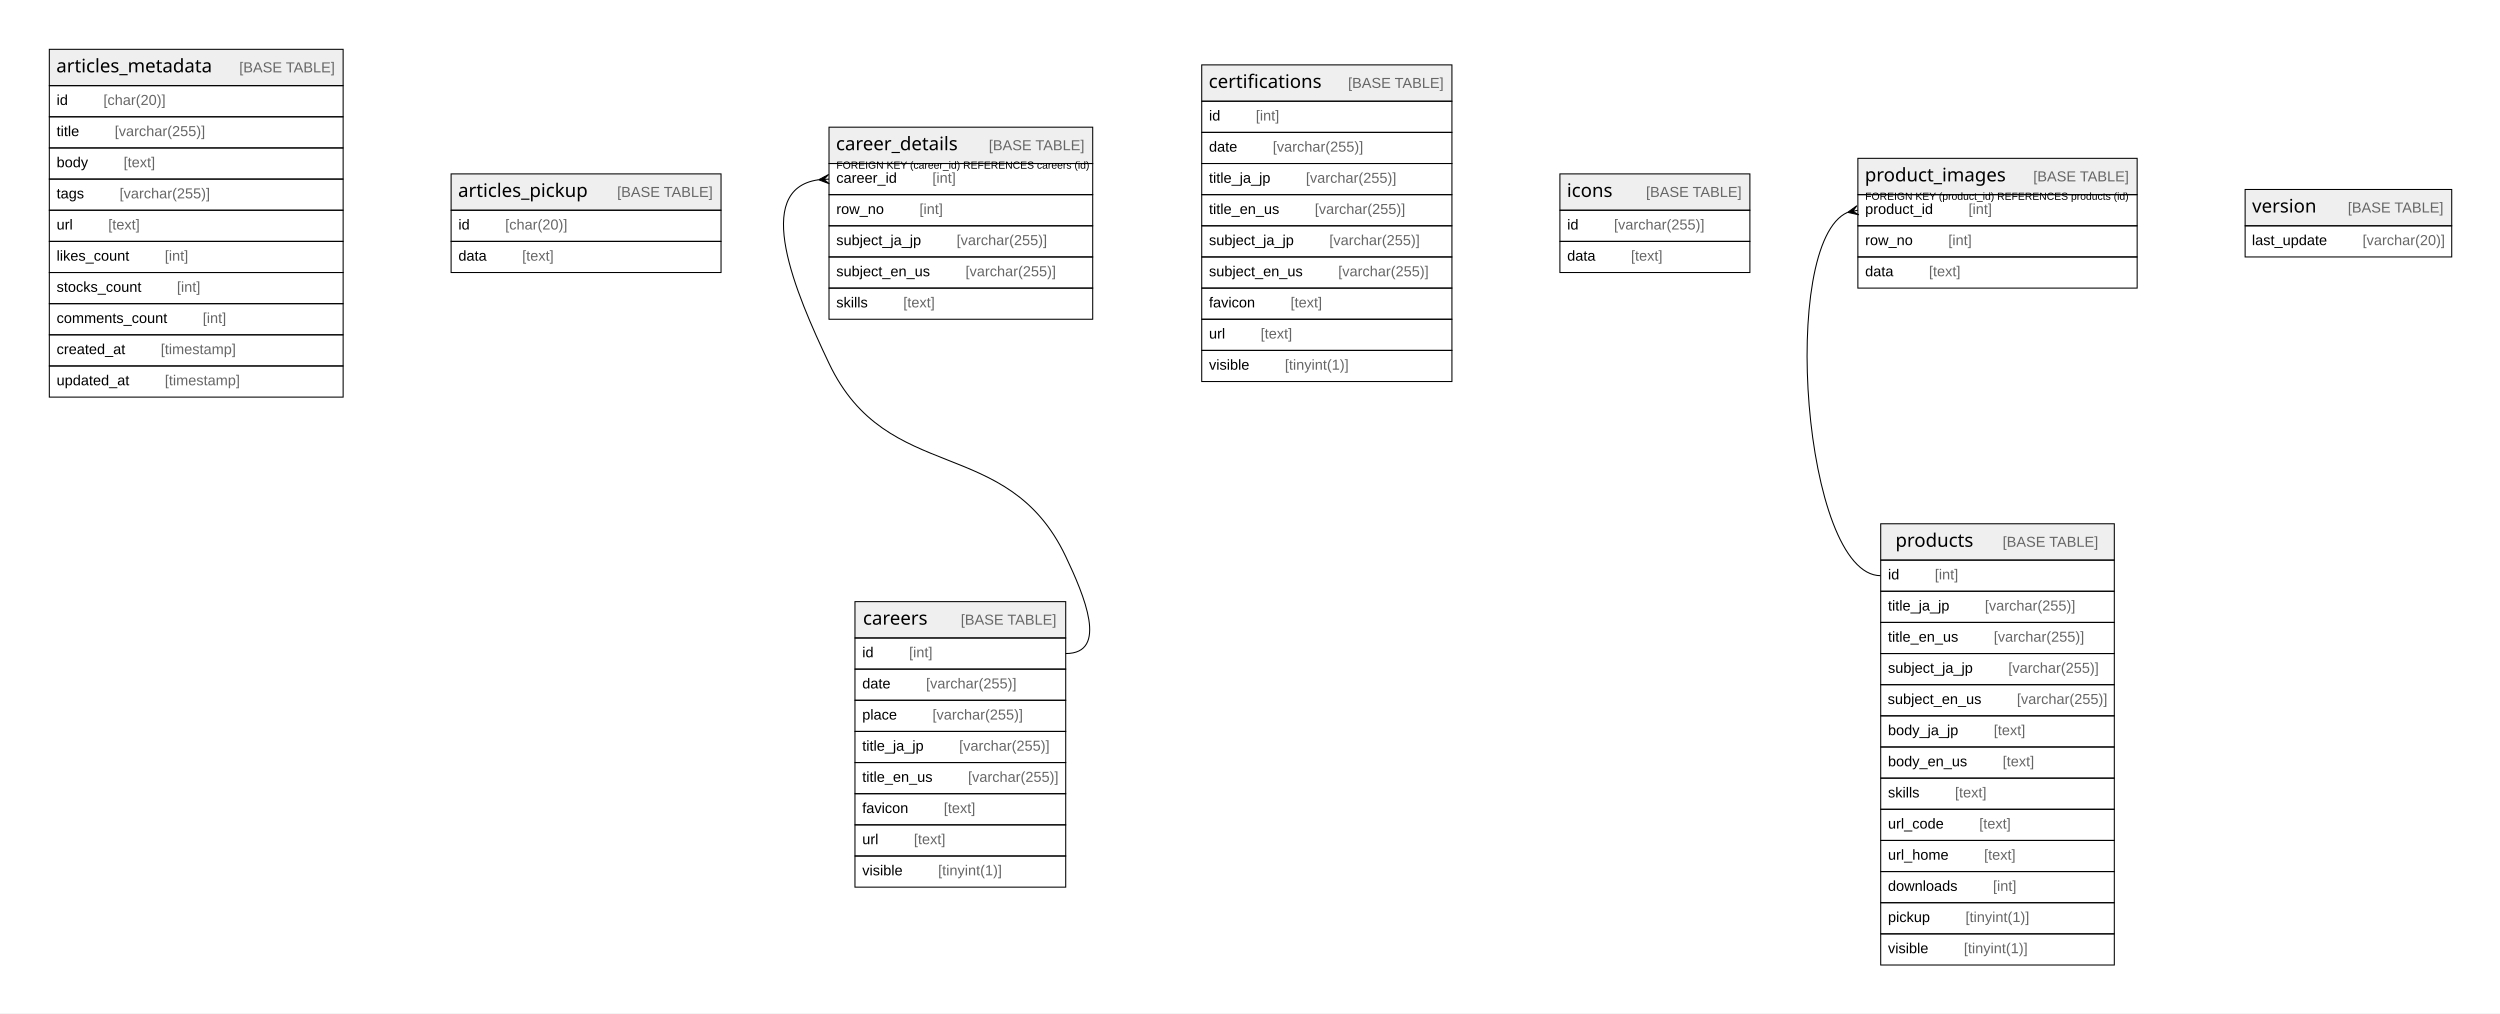
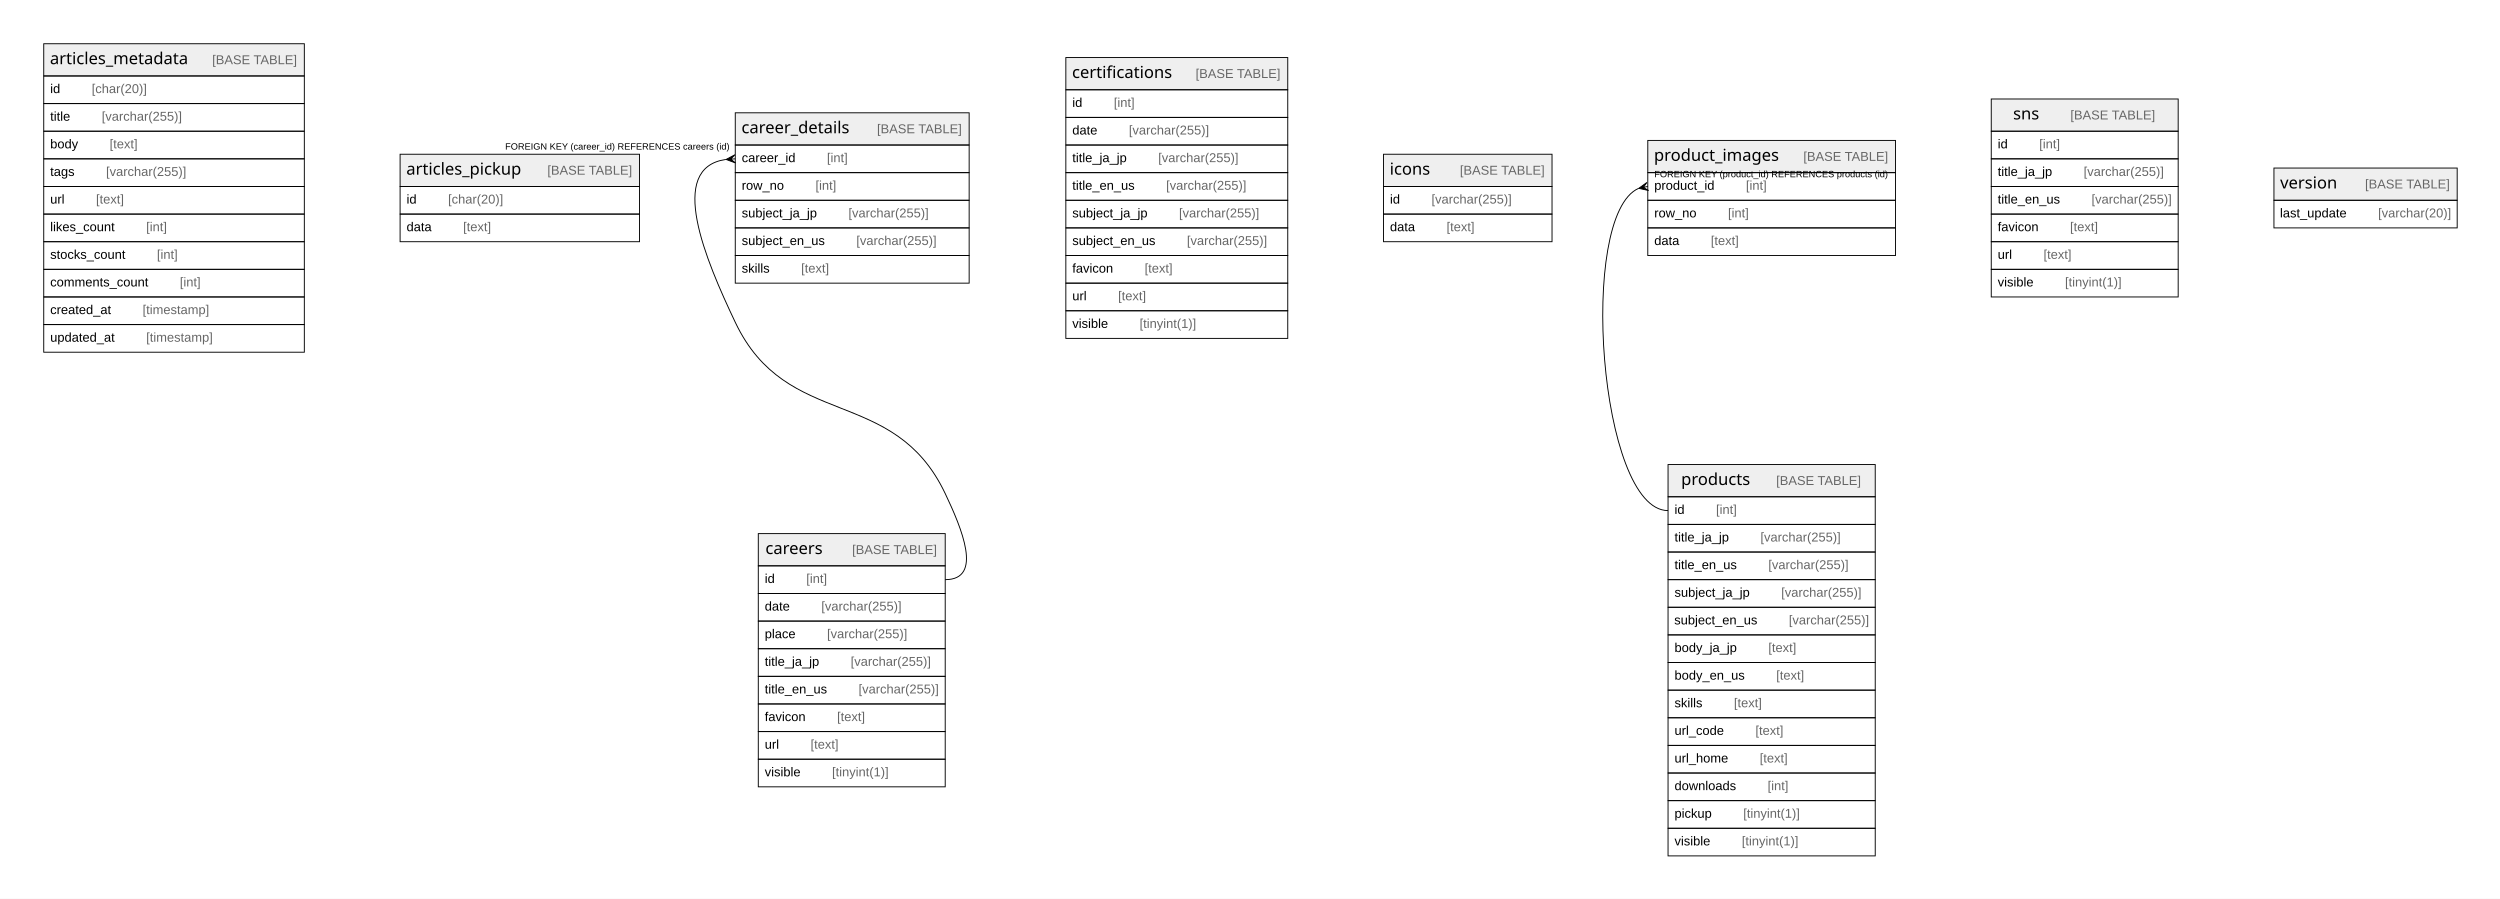
- <svg xmlns="http://www.w3.org/2000/svg" width="2408pt" height="976pt" viewBox="0.00 0.00 2408.00 976.00">
+ <svg xmlns="http://www.w3.org/2000/svg" width="2715pt" height="976pt" viewBox="0.00 0.00 2715.00 976.00">
  <g id="graph0" class="graph" transform="scale(1 1) rotate(0) translate(4 972)">
-     <polygon fill="#ffffff" stroke="transparent" points="-4,4 -4,-972 2404,-972 2404,4 -4,4" />
+     <polygon fill="#ffffff" stroke="transparent" points="-4,4 -4,-972 2711,-972 2711,4 -4,4" />
    <g id="node1" class="node">
      <polygon fill="#efefef" stroke="transparent" points="43.5,-889.5 43.5,-924.5 326.5,-924.5 326.5,-889.5 43.5,-889.5" />
      <polygon fill="none" stroke="#000000" points="43.5,-889.5 43.5,-924.5 326.5,-924.5 326.5,-889.5 43.5,-889.5" />
      <text text-anchor="start" x="50.202" y="-902.3" font-family="Arial Bold" font-size="18.00" fill="#000000">articles_metadata</text>
      <text text-anchor="start" x="192.231" y="-902.3" font-family="Arial" font-size="14.00" fill="#000000">    </text>
      <text text-anchor="start" x="226.435" y="-902.3" font-family="Arial" font-size="14.00" fill="#666666">[BASE TABLE]</text>
      <polygon fill="none" stroke="#000000" points="43.5,-859.5 43.5,-889.5 326.5,-889.5 326.5,-859.5 43.5,-859.5" />
      <text text-anchor="start" x="50.5" y="-870.9" font-family="Arial" font-size="14.00" fill="#000000">id    </text>
      <text text-anchor="start" x="95.594" y="-870.9" font-family="Arial" font-size="14.00" fill="#666666">[char(20)]</text>
      <polygon fill="none" stroke="#000000" points="43.5,-829.5 43.5,-859.5 326.5,-859.5 326.5,-829.5 43.5,-829.5" />
      <text text-anchor="start" x="50.5" y="-840.9" font-family="Arial" font-size="14.00" fill="#000000">title    </text>
      <text text-anchor="start" x="106.482" y="-840.9" font-family="Arial" font-size="14.00" fill="#666666">[varchar(255)]</text>
      <polygon fill="none" stroke="#000000" points="43.5,-799.5 43.5,-829.5 326.5,-829.5 326.5,-799.5 43.5,-799.5" />
      <text text-anchor="start" x="50.5" y="-810.9" font-family="Arial" font-size="14.00" fill="#000000">body    </text>
      <text text-anchor="start" x="115.053" y="-810.9" font-family="Arial" font-size="14.00" fill="#666666">[text]</text>
      <polygon fill="none" stroke="#000000" points="43.5,-769.5 43.5,-799.5 326.5,-799.5 326.5,-769.5 43.5,-769.5" />
      <text text-anchor="start" x="50.5" y="-780.9" font-family="Arial" font-size="14.00" fill="#000000">tags    </text>
      <text text-anchor="start" x="111.161" y="-780.9" font-family="Arial" font-size="14.00" fill="#666666">[varchar(255)]</text>
      <polygon fill="none" stroke="#000000" points="43.5,-739.5 43.5,-769.5 326.5,-769.5 326.5,-739.5 43.5,-739.5" />
      <text text-anchor="start" x="50.5" y="-750.9" font-family="Arial" font-size="14.00" fill="#000000">url    </text>
      <text text-anchor="start" x="100.255" y="-750.9" font-family="Arial" font-size="14.00" fill="#666666">[text]</text>
      <polygon fill="none" stroke="#000000" points="43.5,-709.5 43.5,-739.5 326.5,-739.5 326.5,-709.5 43.5,-709.5" />
      <text text-anchor="start" x="50.5" y="-720.9" font-family="Arial" font-size="14.00" fill="#000000">likes_count    </text>
      <text text-anchor="start" x="154.722" y="-720.9" font-family="Arial" font-size="14.00" fill="#666666">[int]</text>
      <polygon fill="none" stroke="#000000" points="43.5,-679.5 43.5,-709.5 326.5,-709.5 326.5,-679.5 43.5,-679.5" />
      <text text-anchor="start" x="50.5" y="-690.9" font-family="Arial" font-size="14.00" fill="#000000">stocks_count    </text>
      <text text-anchor="start" x="166.399" y="-690.9" font-family="Arial" font-size="14.00" fill="#666666">[int]</text>
      <polygon fill="none" stroke="#000000" points="43.5,-649.5 43.5,-679.5 326.5,-679.5 326.5,-649.5 43.5,-649.5" />
      <text text-anchor="start" x="50.5" y="-660.9" font-family="Arial" font-size="14.00" fill="#000000">comments_count    </text>
      <text text-anchor="start" x="191.285" y="-660.9" font-family="Arial" font-size="14.00" fill="#666666">[int]</text>
      <polygon fill="none" stroke="#000000" points="43.5,-619.5 43.5,-649.5 326.5,-649.5 326.5,-619.5 43.5,-619.5" />
      <text text-anchor="start" x="50.5" y="-630.9" font-family="Arial" font-size="14.00" fill="#000000">created_at    </text>
      <text text-anchor="start" x="150.842" y="-630.9" font-family="Arial" font-size="14.00" fill="#666666">[timestamp]</text>
      <polygon fill="none" stroke="#000000" points="43.5,-589.5 43.5,-619.5 326.5,-619.5 326.5,-589.5 43.5,-589.5" />
      <text text-anchor="start" x="50.5" y="-600.9" font-family="Arial" font-size="14.00" fill="#000000">updated_at    </text>
      <text text-anchor="start" x="154.747" y="-600.9" font-family="Arial" font-size="14.00" fill="#666666">[timestamp]</text>
    </g>
    <g id="node2" class="node">
      <polygon fill="#efefef" stroke="transparent" points="430.5,-769.5 430.5,-804.5 690.5,-804.5 690.5,-769.5 430.5,-769.5" />
      <polygon fill="none" stroke="#000000" points="430.5,-769.5 430.5,-804.5 690.5,-804.5 690.5,-769.5 430.5,-769.5" />
      <text text-anchor="start" x="437.209" y="-782.3" font-family="Arial Bold" font-size="18.00" fill="#000000">articles_pickup</text>
      <text text-anchor="start" x="556.223" y="-782.3" font-family="Arial" font-size="14.00" fill="#000000">    </text>
      <text text-anchor="start" x="590.428" y="-782.3" font-family="Arial" font-size="14.00" fill="#666666">[BASE TABLE]</text>
      <polygon fill="none" stroke="#000000" points="430.5,-739.5 430.5,-769.5 690.5,-769.5 690.5,-739.5 430.5,-739.5" />
      <text text-anchor="start" x="437.5" y="-750.9" font-family="Arial" font-size="14.00" fill="#000000">id    </text>
      <text text-anchor="start" x="482.594" y="-750.9" font-family="Arial" font-size="14.00" fill="#666666">[char(20)]</text>
      <polygon fill="none" stroke="#000000" points="430.5,-709.5 430.5,-739.5 690.5,-739.5 690.5,-709.5 430.5,-709.5" />
      <text text-anchor="start" x="437.5" y="-720.9" font-family="Arial" font-size="14.00" fill="#000000">data    </text>
      <text text-anchor="start" x="498.943" y="-720.9" font-family="Arial" font-size="14.00" fill="#666666">[text]</text>
    </g>
    <g id="node3" class="node">
      <polygon fill="#efefef" stroke="transparent" points="794.5,-814.5 794.5,-849.5 1048.5,-849.5 1048.5,-814.5 794.5,-814.5" />
      <polygon fill="none" stroke="#000000" points="794.5,-814.5 794.5,-849.5 1048.5,-849.5 1048.5,-814.5 794.5,-814.5" />
      <text text-anchor="start" x="801.207" y="-827.3" font-family="Arial Bold" font-size="18.00" fill="#000000">career_details</text>
      <text text-anchor="start" x="914.225" y="-827.3" font-family="Arial" font-size="14.00" fill="#000000">    </text>
      <text text-anchor="start" x="948.43" y="-827.3" font-family="Arial" font-size="14.00" fill="#666666">[BASE TABLE]</text>
      <polygon fill="none" stroke="#000000" points="794.5,-784.5 794.5,-814.5 1048.5,-814.5 1048.5,-784.5 794.5,-784.5" />
      <text text-anchor="start" x="801.5" y="-795.9" font-family="Arial" font-size="14.00" fill="#000000">career_id    </text>
      <text text-anchor="start" x="894.046" y="-795.9" font-family="Arial" font-size="14.00" fill="#666666">[int]</text>
      <polygon fill="none" stroke="#000000" points="794.5,-754.5 794.5,-784.5 1048.5,-784.5 1048.5,-754.5 794.5,-754.5" />
      <text text-anchor="start" x="801.5" y="-765.9" font-family="Arial" font-size="14.00" fill="#000000">row_no    </text>
      <text text-anchor="start" x="881.602" y="-765.9" font-family="Arial" font-size="14.00" fill="#666666">[int]</text>
      <polygon fill="none" stroke="#000000" points="794.5,-724.5 794.5,-754.5 1048.5,-754.5 1048.5,-724.5 794.5,-724.5" />
      <text text-anchor="start" x="801.5" y="-735.9" font-family="Arial" font-size="14.00" fill="#000000">subject_ja_jp    </text>
      <text text-anchor="start" x="917.393" y="-735.9" font-family="Arial" font-size="14.00" fill="#666666">[varchar(255)]</text>
      <polygon fill="none" stroke="#000000" points="794.5,-694.5 794.5,-724.5 1048.5,-724.5 1048.5,-694.5 794.5,-694.5" />
      <text text-anchor="start" x="801.5" y="-705.9" font-family="Arial" font-size="14.00" fill="#000000">subject_en_us    </text>
      <text text-anchor="start" x="925.963" y="-705.9" font-family="Arial" font-size="14.00" fill="#666666">[varchar(255)]</text>
      <polygon fill="none" stroke="#000000" points="794.5,-664.5 794.5,-694.5 1048.5,-694.5 1048.5,-664.5 794.5,-664.5" />
      <text text-anchor="start" x="801.5" y="-675.9" font-family="Arial" font-size="14.00" fill="#000000">skills    </text>
      <text text-anchor="start" x="866.025" y="-675.9" font-family="Arial" font-size="14.00" fill="#666666">[text]</text>
    </g>
    <g id="node4" class="node">
      <polygon fill="#efefef" stroke="transparent" points="819.5,-357.5 819.5,-392.5 1022.5,-392.5 1022.5,-357.5 819.5,-357.5" />
      <polygon fill="none" stroke="#000000" points="819.5,-357.5 819.5,-392.5 1022.5,-392.5 1022.5,-357.5 819.5,-357.5" />
      <text text-anchor="start" x="827.215" y="-370.3" font-family="Arial Bold" font-size="18.00" fill="#000000">careers</text>
      <text text-anchor="start" x="887.217" y="-370.3" font-family="Arial" font-size="14.00" fill="#000000">    </text>
      <text text-anchor="start" x="921.422" y="-370.3" font-family="Arial" font-size="14.00" fill="#666666">[BASE TABLE]</text>
      <polygon fill="none" stroke="#000000" points="819.5,-327.5 819.5,-357.5 1022.5,-357.5 1022.5,-327.5 819.5,-327.5" />
      <text text-anchor="start" x="826.5" y="-338.9" font-family="Arial" font-size="14.00" fill="#000000">id    </text>
      <text text-anchor="start" x="871.594" y="-338.9" font-family="Arial" font-size="14.00" fill="#666666">[int]</text>
      <polygon fill="none" stroke="#000000" points="819.5,-297.5 819.5,-327.5 1022.5,-327.5 1022.5,-297.5 819.5,-297.5" />
      <text text-anchor="start" x="826.5" y="-308.9" font-family="Arial" font-size="14.00" fill="#000000">date    </text>
      <text text-anchor="start" x="887.943" y="-308.9" font-family="Arial" font-size="14.00" fill="#666666">[varchar(255)]</text>
      <polygon fill="none" stroke="#000000" points="819.5,-267.5 819.5,-297.5 1022.5,-297.5 1022.5,-267.5 819.5,-267.5" />
      <text text-anchor="start" x="826.5" y="-278.9" font-family="Arial" font-size="14.00" fill="#000000">place    </text>
      <text text-anchor="start" x="894.159" y="-278.9" font-family="Arial" font-size="14.00" fill="#666666">[varchar(255)]</text>
      <polygon fill="none" stroke="#000000" points="819.5,-237.5 819.5,-267.5 1022.5,-267.5 1022.5,-237.5 819.5,-237.5" />
      <text text-anchor="start" x="826.5" y="-248.9" font-family="Arial" font-size="14.00" fill="#000000">title_ja_jp    </text>
      <text text-anchor="start" x="919.825" y="-248.9" font-family="Arial" font-size="14.00" fill="#666666">[varchar(255)]</text>
      <polygon fill="none" stroke="#000000" points="819.5,-207.5 819.5,-237.5 1022.5,-237.5 1022.5,-207.5 819.5,-207.5" />
      <text text-anchor="start" x="826.493" y="-218.9" font-family="Arial" font-size="14.00" fill="#000000">title_en_us    </text>
      <text text-anchor="start" x="928.388" y="-218.9" font-family="Arial" font-size="14.00" fill="#666666">[varchar(255)]</text>
      <polygon fill="none" stroke="#000000" points="819.5,-177.5 819.5,-207.5 1022.5,-207.5 1022.5,-177.5 819.5,-177.5" />
      <text text-anchor="start" x="826.5" y="-188.9" font-family="Arial" font-size="14.00" fill="#000000">favicon    </text>
      <text text-anchor="start" x="905.05" y="-188.9" font-family="Arial" font-size="14.00" fill="#666666">[text]</text>
      <polygon fill="none" stroke="#000000" points="819.5,-147.5 819.5,-177.5 1022.5,-177.5 1022.5,-147.5 819.5,-147.5" />
      <text text-anchor="start" x="826.5" y="-158.9" font-family="Arial" font-size="14.00" fill="#000000">url    </text>
      <text text-anchor="start" x="876.255" y="-158.9" font-family="Arial" font-size="14.00" fill="#666666">[text]</text>
      <polygon fill="none" stroke="#000000" points="819.5,-117.5 819.5,-147.5 1022.5,-147.5 1022.5,-117.5 819.5,-117.5" />
      <text text-anchor="start" x="826.5" y="-128.9" font-family="Arial" font-size="14.00" fill="#000000">visible    </text>
      <text text-anchor="start" x="899.59" y="-128.9" font-family="Arial" font-size="14.00" fill="#666666">[tinyint(1)]</text>
    </g>
    <g id="edge1" class="edge">
      <path fill="none" stroke="#000000" d="M784.209,-798.814C719.81,-789.617 762.252,-689.925 794.5,-622 850.587,-503.862 966.413,-554.138 1022.5,-436 1040.322,-398.46 1064.056,-342.5 1022.5,-342.5" />
      <polygon fill="#000000" stroke="#000000" points="784.522,-798.835 794.201,-803.99 789.511,-799.168 794.5,-799.5 794.5,-799.5 794.5,-799.5 789.511,-799.168 794.799,-795.01 784.522,-798.835 784.522,-798.835" />
-       <text text-anchor="start" x="801.557" y="-809.5" font-family="Arial" font-size="10.00" fill="#000000">FOREIGN KEY (career_id) REFERENCES careers (id)</text>
+       <text text-anchor="start" x="544.557" y="-809.5" font-family="Arial" font-size="10.00" fill="#000000">FOREIGN KEY (career_id) REFERENCES careers (id)</text>
    </g>
    <g id="node5" class="node">
      <polygon fill="#efefef" stroke="transparent" points="1153.5,-874.5 1153.5,-909.5 1394.5,-909.5 1394.5,-874.5 1153.5,-874.5" />
      <polygon fill="none" stroke="#000000" points="1153.5,-874.5 1153.5,-909.5 1394.5,-909.5 1394.5,-874.5 1153.5,-874.5" />
      <text text-anchor="start" x="1160.213" y="-887.3" font-family="Arial Bold" font-size="18.00" fill="#000000">certifications</text>
      <text text-anchor="start" x="1260.219" y="-887.3" font-family="Arial" font-size="14.00" fill="#000000">    </text>
      <text text-anchor="start" x="1294.424" y="-887.3" font-family="Arial" font-size="14.00" fill="#666666">[BASE TABLE]</text>
      <polygon fill="none" stroke="#000000" points="1153.5,-844.5 1153.5,-874.5 1394.5,-874.5 1394.5,-844.5 1153.5,-844.5" />
      <text text-anchor="start" x="1160.5" y="-855.9" font-family="Arial" font-size="14.00" fill="#000000">id    </text>
      <text text-anchor="start" x="1205.594" y="-855.9" font-family="Arial" font-size="14.00" fill="#666666">[int]</text>
      <polygon fill="none" stroke="#000000" points="1153.5,-814.5 1153.5,-844.5 1394.5,-844.5 1394.5,-814.5 1153.5,-814.5" />
      <text text-anchor="start" x="1160.5" y="-825.9" font-family="Arial" font-size="14.00" fill="#000000">date    </text>
      <text text-anchor="start" x="1221.943" y="-825.9" font-family="Arial" font-size="14.00" fill="#666666">[varchar(255)]</text>
      <polygon fill="none" stroke="#000000" points="1153.5,-784.5 1153.5,-814.5 1394.5,-814.5 1394.5,-784.5 1153.5,-784.5" />
      <text text-anchor="start" x="1160.5" y="-795.9" font-family="Arial" font-size="14.00" fill="#000000">title_ja_jp    </text>
      <text text-anchor="start" x="1253.825" y="-795.9" font-family="Arial" font-size="14.00" fill="#666666">[varchar(255)]</text>
      <polygon fill="none" stroke="#000000" points="1153.5,-754.5 1153.5,-784.5 1394.5,-784.5 1394.5,-754.5 1153.5,-754.5" />
      <text text-anchor="start" x="1160.5" y="-765.9" font-family="Arial" font-size="14.00" fill="#000000">title_en_us    </text>
      <text text-anchor="start" x="1262.395" y="-765.9" font-family="Arial" font-size="14.00" fill="#666666">[varchar(255)]</text>
      <polygon fill="none" stroke="#000000" points="1153.5,-724.5 1153.5,-754.5 1394.5,-754.5 1394.5,-724.5 1153.5,-724.5" />
      <text text-anchor="start" x="1160.5" y="-735.9" font-family="Arial" font-size="14.00" fill="#000000">subject_ja_jp    </text>
      <text text-anchor="start" x="1276.393" y="-735.9" font-family="Arial" font-size="14.00" fill="#666666">[varchar(255)]</text>
      <polygon fill="none" stroke="#000000" points="1153.5,-694.5 1153.5,-724.5 1394.5,-724.5 1394.5,-694.5 1153.5,-694.5" />
      <text text-anchor="start" x="1160.5" y="-705.9" font-family="Arial" font-size="14.00" fill="#000000">subject_en_us    </text>
      <text text-anchor="start" x="1284.963" y="-705.9" font-family="Arial" font-size="14.00" fill="#666666">[varchar(255)]</text>
      <polygon fill="none" stroke="#000000" points="1153.5,-664.5 1153.5,-694.5 1394.5,-694.5 1394.5,-664.5 1153.5,-664.5" />
      <text text-anchor="start" x="1160.5" y="-675.9" font-family="Arial" font-size="14.00" fill="#000000">favicon    </text>
      <text text-anchor="start" x="1239.05" y="-675.9" font-family="Arial" font-size="14.00" fill="#666666">[text]</text>
      <polygon fill="none" stroke="#000000" points="1153.5,-634.5 1153.5,-664.5 1394.5,-664.5 1394.5,-634.5 1153.5,-634.5" />
      <text text-anchor="start" x="1160.5" y="-645.9" font-family="Arial" font-size="14.00" fill="#000000">url    </text>
      <text text-anchor="start" x="1210.255" y="-645.9" font-family="Arial" font-size="14.00" fill="#666666">[text]</text>
      <polygon fill="none" stroke="#000000" points="1153.5,-604.5 1153.5,-634.5 1394.5,-634.5 1394.5,-604.5 1153.5,-604.5" />
      <text text-anchor="start" x="1160.5" y="-615.9" font-family="Arial" font-size="14.00" fill="#000000">visible    </text>
      <text text-anchor="start" x="1233.59" y="-615.9" font-family="Arial" font-size="14.00" fill="#666666">[tinyint(1)]</text>
    </g>
    <g id="node6" class="node">
      <polygon fill="#efefef" stroke="transparent" points="1498.5,-769.5 1498.5,-804.5 1681.5,-804.5 1681.5,-769.5 1498.5,-769.5" />
      <polygon fill="none" stroke="#000000" points="1498.5,-769.5 1498.5,-804.5 1681.5,-804.5 1681.5,-769.5 1498.5,-769.5" />
      <text text-anchor="start" x="1505.213" y="-782.3" font-family="Arial Bold" font-size="18.00" fill="#000000">icons</text>
      <text text-anchor="start" x="1547.219" y="-782.3" font-family="Arial" font-size="14.00" fill="#000000">    </text>
      <text text-anchor="start" x="1581.424" y="-782.3" font-family="Arial" font-size="14.00" fill="#666666">[BASE TABLE]</text>
      <polygon fill="none" stroke="#000000" points="1498.5,-739.5 1498.5,-769.5 1681.5,-769.5 1681.5,-739.5 1498.5,-739.5" />
      <text text-anchor="start" x="1505.5" y="-750.9" font-family="Arial" font-size="14.00" fill="#000000">id    </text>
      <text text-anchor="start" x="1550.594" y="-750.9" font-family="Arial" font-size="14.00" fill="#666666">[varchar(255)]</text>
      <polygon fill="none" stroke="#000000" points="1498.5,-709.5 1498.5,-739.5 1681.5,-739.5 1681.5,-709.5 1498.5,-709.5" />
      <text text-anchor="start" x="1505.5" y="-720.9" font-family="Arial" font-size="14.00" fill="#000000">data    </text>
      <text text-anchor="start" x="1566.943" y="-720.9" font-family="Arial" font-size="14.00" fill="#666666">[text]</text>
    </g>
    <g id="node7" class="node">
      <polygon fill="#efefef" stroke="transparent" points="1785.5,-784.5 1785.5,-819.5 2054.5,-819.5 2054.5,-784.5 1785.5,-784.5" />
      <polygon fill="none" stroke="#000000" points="1785.5,-784.5 1785.5,-819.5 2054.5,-819.5 2054.5,-784.5 1785.5,-784.5" />
      <text text-anchor="start" x="1792.201" y="-797.3" font-family="Arial Bold" font-size="18.00" fill="#000000">product_images</text>
      <text text-anchor="start" x="1920.231" y="-797.3" font-family="Arial" font-size="14.00" fill="#000000">    </text>
      <text text-anchor="start" x="1954.436" y="-797.3" font-family="Arial" font-size="14.00" fill="#666666">[BASE TABLE]</text>
      <polygon fill="none" stroke="#000000" points="1785.5,-754.5 1785.5,-784.5 2054.5,-784.5 2054.5,-754.5 1785.5,-754.5" />
      <text text-anchor="start" x="1792.5" y="-765.9" font-family="Arial" font-size="14.00" fill="#000000">product_id    </text>
      <text text-anchor="start" x="1892.058" y="-765.9" font-family="Arial" font-size="14.00" fill="#666666">[int]</text>
      <polygon fill="none" stroke="#000000" points="1785.5,-724.5 1785.5,-754.5 2054.5,-754.5 2054.5,-724.5 1785.5,-724.5" />
      <text text-anchor="start" x="1792.5" y="-735.9" font-family="Arial" font-size="14.00" fill="#000000">row_no    </text>
      <text text-anchor="start" x="1872.602" y="-735.9" font-family="Arial" font-size="14.00" fill="#666666">[int]</text>
      <polygon fill="none" stroke="#000000" points="1785.5,-694.5 1785.5,-724.5 2054.5,-724.5 2054.5,-694.5 1785.5,-694.5" />
      <text text-anchor="start" x="1792.5" y="-705.9" font-family="Arial" font-size="14.00" fill="#000000">data    </text>
      <text text-anchor="start" x="1853.943" y="-705.9" font-family="Arial" font-size="14.00" fill="#666666">[text]</text>
    </g>
    <g id="node8" class="node">
      <polygon fill="#efefef" stroke="transparent" points="1807.5,-432.5 1807.5,-467.5 2032.5,-467.5 2032.5,-432.5 1807.5,-432.5" />
      <polygon fill="none" stroke="#000000" points="1807.5,-432.5 1807.5,-467.5 2032.5,-467.5 2032.5,-432.5 1807.5,-432.5" />
      <text text-anchor="start" x="1821.706" y="-445.3" font-family="Arial Bold" font-size="18.00" fill="#000000">products</text>
      <text text-anchor="start" x="1890.726" y="-445.3" font-family="Arial" font-size="14.00" fill="#000000">    </text>
      <text text-anchor="start" x="1924.93" y="-445.3" font-family="Arial" font-size="14.00" fill="#666666">[BASE TABLE]</text>
      <polygon fill="none" stroke="#000000" points="1807.5,-402.5 1807.5,-432.5 2032.5,-432.5 2032.5,-402.5 1807.5,-402.5" />
      <text text-anchor="start" x="1814.5" y="-413.9" font-family="Arial" font-size="14.00" fill="#000000">id    </text>
      <text text-anchor="start" x="1859.594" y="-413.9" font-family="Arial" font-size="14.00" fill="#666666">[int]</text>
      <polygon fill="none" stroke="#000000" points="1807.5,-372.5 1807.5,-402.5 2032.5,-402.5 2032.5,-372.5 1807.5,-372.5" />
      <text text-anchor="start" x="1814.5" y="-383.9" font-family="Arial" font-size="14.00" fill="#000000">title_ja_jp    </text>
      <text text-anchor="start" x="1907.825" y="-383.9" font-family="Arial" font-size="14.00" fill="#666666">[varchar(255)]</text>
      <polygon fill="none" stroke="#000000" points="1807.5,-342.5 1807.5,-372.5 2032.5,-372.5 2032.5,-342.5 1807.5,-342.5" />
      <text text-anchor="start" x="1814.5" y="-353.9" font-family="Arial" font-size="14.00" fill="#000000">title_en_us    </text>
      <text text-anchor="start" x="1916.395" y="-353.9" font-family="Arial" font-size="14.00" fill="#666666">[varchar(255)]</text>
      <polygon fill="none" stroke="#000000" points="1807.5,-312.5 1807.5,-342.5 2032.5,-342.5 2032.5,-312.5 1807.5,-312.5" />
      <text text-anchor="start" x="1814.5" y="-323.9" font-family="Arial" font-size="14.00" fill="#000000">subject_ja_jp    </text>
      <text text-anchor="start" x="1930.393" y="-323.9" font-family="Arial" font-size="14.00" fill="#666666">[varchar(255)]</text>
      <polygon fill="none" stroke="#000000" points="1807.5,-282.5 1807.5,-312.5 2032.5,-312.5 2032.5,-282.5 1807.5,-282.5" />
      <text text-anchor="start" x="1814.209" y="-293.9" font-family="Arial" font-size="14.00" fill="#000000">subject_en_us    </text>
      <text text-anchor="start" x="1938.672" y="-293.9" font-family="Arial" font-size="14.00" fill="#666666">[varchar(255)]</text>
      <polygon fill="none" stroke="#000000" points="1807.5,-252.5 1807.5,-282.5 2032.5,-282.5 2032.5,-252.5 1807.5,-252.5" />
      <text text-anchor="start" x="1814.5" y="-263.9" font-family="Arial" font-size="14.00" fill="#000000">body_ja_jp    </text>
      <text text-anchor="start" x="1916.396" y="-263.9" font-family="Arial" font-size="14.00" fill="#666666">[text]</text>
      <polygon fill="none" stroke="#000000" points="1807.5,-222.5 1807.5,-252.5 2032.5,-252.5 2032.5,-222.5 1807.5,-222.5" />
      <text text-anchor="start" x="1814.5" y="-233.9" font-family="Arial" font-size="14.00" fill="#000000">body_en_us    </text>
      <text text-anchor="start" x="1924.966" y="-233.9" font-family="Arial" font-size="14.00" fill="#666666">[text]</text>
      <polygon fill="none" stroke="#000000" points="1807.5,-192.5 1807.5,-222.5 2032.5,-222.5 2032.5,-192.5 1807.5,-192.5" />
      <text text-anchor="start" x="1814.5" y="-203.9" font-family="Arial" font-size="14.00" fill="#000000">skills    </text>
      <text text-anchor="start" x="1879.025" y="-203.9" font-family="Arial" font-size="14.00" fill="#666666">[text]</text>
      <polygon fill="none" stroke="#000000" points="1807.5,-162.5 1807.5,-192.5 2032.5,-192.5 2032.5,-162.5 1807.5,-162.5" />
      <text text-anchor="start" x="1814.5" y="-173.9" font-family="Arial" font-size="14.00" fill="#000000">url_code    </text>
      <text text-anchor="start" x="1902.385" y="-173.9" font-family="Arial" font-size="14.00" fill="#666666">[text]</text>
      <polygon fill="none" stroke="#000000" points="1807.5,-132.5 1807.5,-162.5 2032.5,-162.5 2032.5,-132.5 1807.5,-132.5" />
      <text text-anchor="start" x="1814.5" y="-143.9" font-family="Arial" font-size="14.00" fill="#000000">url_home    </text>
      <text text-anchor="start" x="1907.046" y="-143.9" font-family="Arial" font-size="14.00" fill="#666666">[text]</text>
      <polygon fill="none" stroke="#000000" points="1807.5,-102.5 1807.5,-132.5 2032.5,-132.5 2032.5,-102.5 1807.5,-102.5" />
      <text text-anchor="start" x="1814.5" y="-113.9" font-family="Arial" font-size="14.00" fill="#000000">downloads    </text>
      <text text-anchor="start" x="1915.614" y="-113.9" font-family="Arial" font-size="14.00" fill="#666666">[int]</text>
      <polygon fill="none" stroke="#000000" points="1807.5,-72.5 1807.5,-102.5 2032.5,-102.5 2032.5,-72.5 1807.5,-72.5" />
      <text text-anchor="start" x="1814.5" y="-83.9" font-family="Arial" font-size="14.00" fill="#000000">pickup    </text>
      <text text-anchor="start" x="1889.159" y="-83.9" font-family="Arial" font-size="14.00" fill="#666666">[tinyint(1)]</text>
      <polygon fill="none" stroke="#000000" points="1807.5,-42.5 1807.5,-72.5 2032.5,-72.5 2032.5,-42.5 1807.5,-42.5" />
      <text text-anchor="start" x="1814.5" y="-53.9" font-family="Arial" font-size="14.00" fill="#000000">visible    </text>
      <text text-anchor="start" x="1887.59" y="-53.9" font-family="Arial" font-size="14.00" fill="#666666">[tinyint(1)]</text>
    </g>
    <g id="edge2" class="edge">
      <path fill="none" stroke="#000000" d="M1775.541,-767.433C1709.216,-738.585 1732.646,-417.5 1807.5,-417.5" />
      <polygon fill="#000000" stroke="#000000" points="1775.709,-767.467 1784.585,-773.906 1780.604,-768.484 1785.5,-769.5 1785.5,-769.5 1785.5,-769.5 1780.604,-768.484 1786.415,-765.094 1775.709,-767.467 1775.709,-767.467" />
      <text text-anchor="start" x="1792.548" y="-779.5" font-family="Arial" font-size="10.00" fill="#000000">FOREIGN KEY (product_id) REFERENCES products (id)</text>
    </g>
    <g id="node9" class="node">
-       <polygon fill="#efefef" stroke="transparent" points="2158.5,-754.5 2158.5,-789.5 2357.5,-789.5 2357.5,-754.5 2158.5,-754.5" />
-       <polygon fill="none" stroke="#000000" points="2158.5,-754.5 2158.5,-789.5 2357.5,-789.5 2357.5,-754.5 2158.5,-754.5" />
-       <text text-anchor="start" x="2165.213" y="-767.3" font-family="Arial Bold" font-size="18.00" fill="#000000">version</text>
-       <text text-anchor="start" x="2223.218" y="-767.3" font-family="Arial" font-size="14.00" fill="#000000">    </text>
-       <text text-anchor="start" x="2257.423" y="-767.3" font-family="Arial" font-size="14.00" fill="#666666">[BASE TABLE]</text>
-       <polygon fill="none" stroke="#000000" points="2158.5,-724.5 2158.5,-754.5 2357.5,-754.5 2357.5,-724.5 2158.5,-724.5" />
-       <text text-anchor="start" x="2165.046" y="-735.9" font-family="Arial" font-size="14.00" fill="#000000">last_update    </text>
-       <text text-anchor="start" x="2271.617" y="-735.9" font-family="Arial" font-size="14.00" fill="#666666">[varchar(20)]</text>
+       <polygon fill="#efefef" stroke="transparent" points="2158.5,-829.5 2158.5,-864.5 2361.5,-864.5 2361.5,-829.5 2158.5,-829.5" />
+       <polygon fill="none" stroke="#000000" points="2158.5,-829.5 2158.5,-864.5 2361.5,-864.5 2361.5,-829.5 2158.5,-829.5" />
+       <text text-anchor="start" x="2182.213" y="-842.3" font-family="Arial Bold" font-size="18.00" fill="#000000">sns</text>
+       <text text-anchor="start" x="2210.219" y="-842.3" font-family="Arial" font-size="14.00" fill="#000000">    </text>
+       <text text-anchor="start" x="2244.424" y="-842.3" font-family="Arial" font-size="14.00" fill="#666666">[BASE TABLE]</text>
+       <polygon fill="none" stroke="#000000" points="2158.5,-799.5 2158.5,-829.5 2361.5,-829.5 2361.5,-799.5 2158.5,-799.5" />
+       <text text-anchor="start" x="2165.5" y="-810.9" font-family="Arial" font-size="14.00" fill="#000000">id    </text>
+       <text text-anchor="start" x="2210.594" y="-810.9" font-family="Arial" font-size="14.00" fill="#666666">[int]</text>
+       <polygon fill="none" stroke="#000000" points="2158.5,-769.5 2158.5,-799.5 2361.5,-799.5 2361.5,-769.5 2158.5,-769.5" />
+       <text text-anchor="start" x="2165.5" y="-780.9" font-family="Arial" font-size="14.00" fill="#000000">title_ja_jp    </text>
+       <text text-anchor="start" x="2258.825" y="-780.9" font-family="Arial" font-size="14.00" fill="#666666">[varchar(255)]</text>
+       <polygon fill="none" stroke="#000000" points="2158.5,-739.5 2158.5,-769.5 2361.5,-769.5 2361.5,-739.5 2158.5,-739.5" />
+       <text text-anchor="start" x="2165.493" y="-750.9" font-family="Arial" font-size="14.00" fill="#000000">title_en_us    </text>
+       <text text-anchor="start" x="2267.388" y="-750.9" font-family="Arial" font-size="14.00" fill="#666666">[varchar(255)]</text>
+       <polygon fill="none" stroke="#000000" points="2158.5,-709.5 2158.5,-739.5 2361.5,-739.5 2361.5,-709.5 2158.5,-709.5" />
+       <text text-anchor="start" x="2165.5" y="-720.9" font-family="Arial" font-size="14.00" fill="#000000">favicon    </text>
+       <text text-anchor="start" x="2244.05" y="-720.9" font-family="Arial" font-size="14.00" fill="#666666">[text]</text>
+       <polygon fill="none" stroke="#000000" points="2158.5,-679.5 2158.5,-709.5 2361.5,-709.5 2361.5,-679.5 2158.5,-679.5" />
+       <text text-anchor="start" x="2165.5" y="-690.9" font-family="Arial" font-size="14.00" fill="#000000">url    </text>
+       <text text-anchor="start" x="2215.255" y="-690.9" font-family="Arial" font-size="14.00" fill="#666666">[text]</text>
+       <polygon fill="none" stroke="#000000" points="2158.5,-649.5 2158.5,-679.5 2361.5,-679.5 2361.5,-649.5 2158.5,-649.5" />
+       <text text-anchor="start" x="2165.5" y="-660.9" font-family="Arial" font-size="14.00" fill="#000000">visible    </text>
+       <text text-anchor="start" x="2238.59" y="-660.9" font-family="Arial" font-size="14.00" fill="#666666">[tinyint(1)]</text>
+     </g>
+     <g id="node10" class="node">
+       <polygon fill="#efefef" stroke="transparent" points="2465.5,-754.5 2465.5,-789.5 2664.5,-789.5 2664.5,-754.5 2465.5,-754.5" />
+       <polygon fill="none" stroke="#000000" points="2465.5,-754.5 2465.5,-789.5 2664.5,-789.5 2664.5,-754.5 2465.5,-754.5" />
+       <text text-anchor="start" x="2472.213" y="-767.3" font-family="Arial Bold" font-size="18.00" fill="#000000">version</text>
+       <text text-anchor="start" x="2530.218" y="-767.3" font-family="Arial" font-size="14.00" fill="#000000">    </text>
+       <text text-anchor="start" x="2564.423" y="-767.3" font-family="Arial" font-size="14.00" fill="#666666">[BASE TABLE]</text>
+       <polygon fill="none" stroke="#000000" points="2465.5,-724.5 2465.5,-754.5 2664.5,-754.5 2664.5,-724.5 2465.5,-724.5" />
+       <text text-anchor="start" x="2472.046" y="-735.9" font-family="Arial" font-size="14.00" fill="#000000">last_update    </text>
+       <text text-anchor="start" x="2578.617" y="-735.9" font-family="Arial" font-size="14.00" fill="#666666">[varchar(20)]</text>
    </g>
  </g>
</svg>
